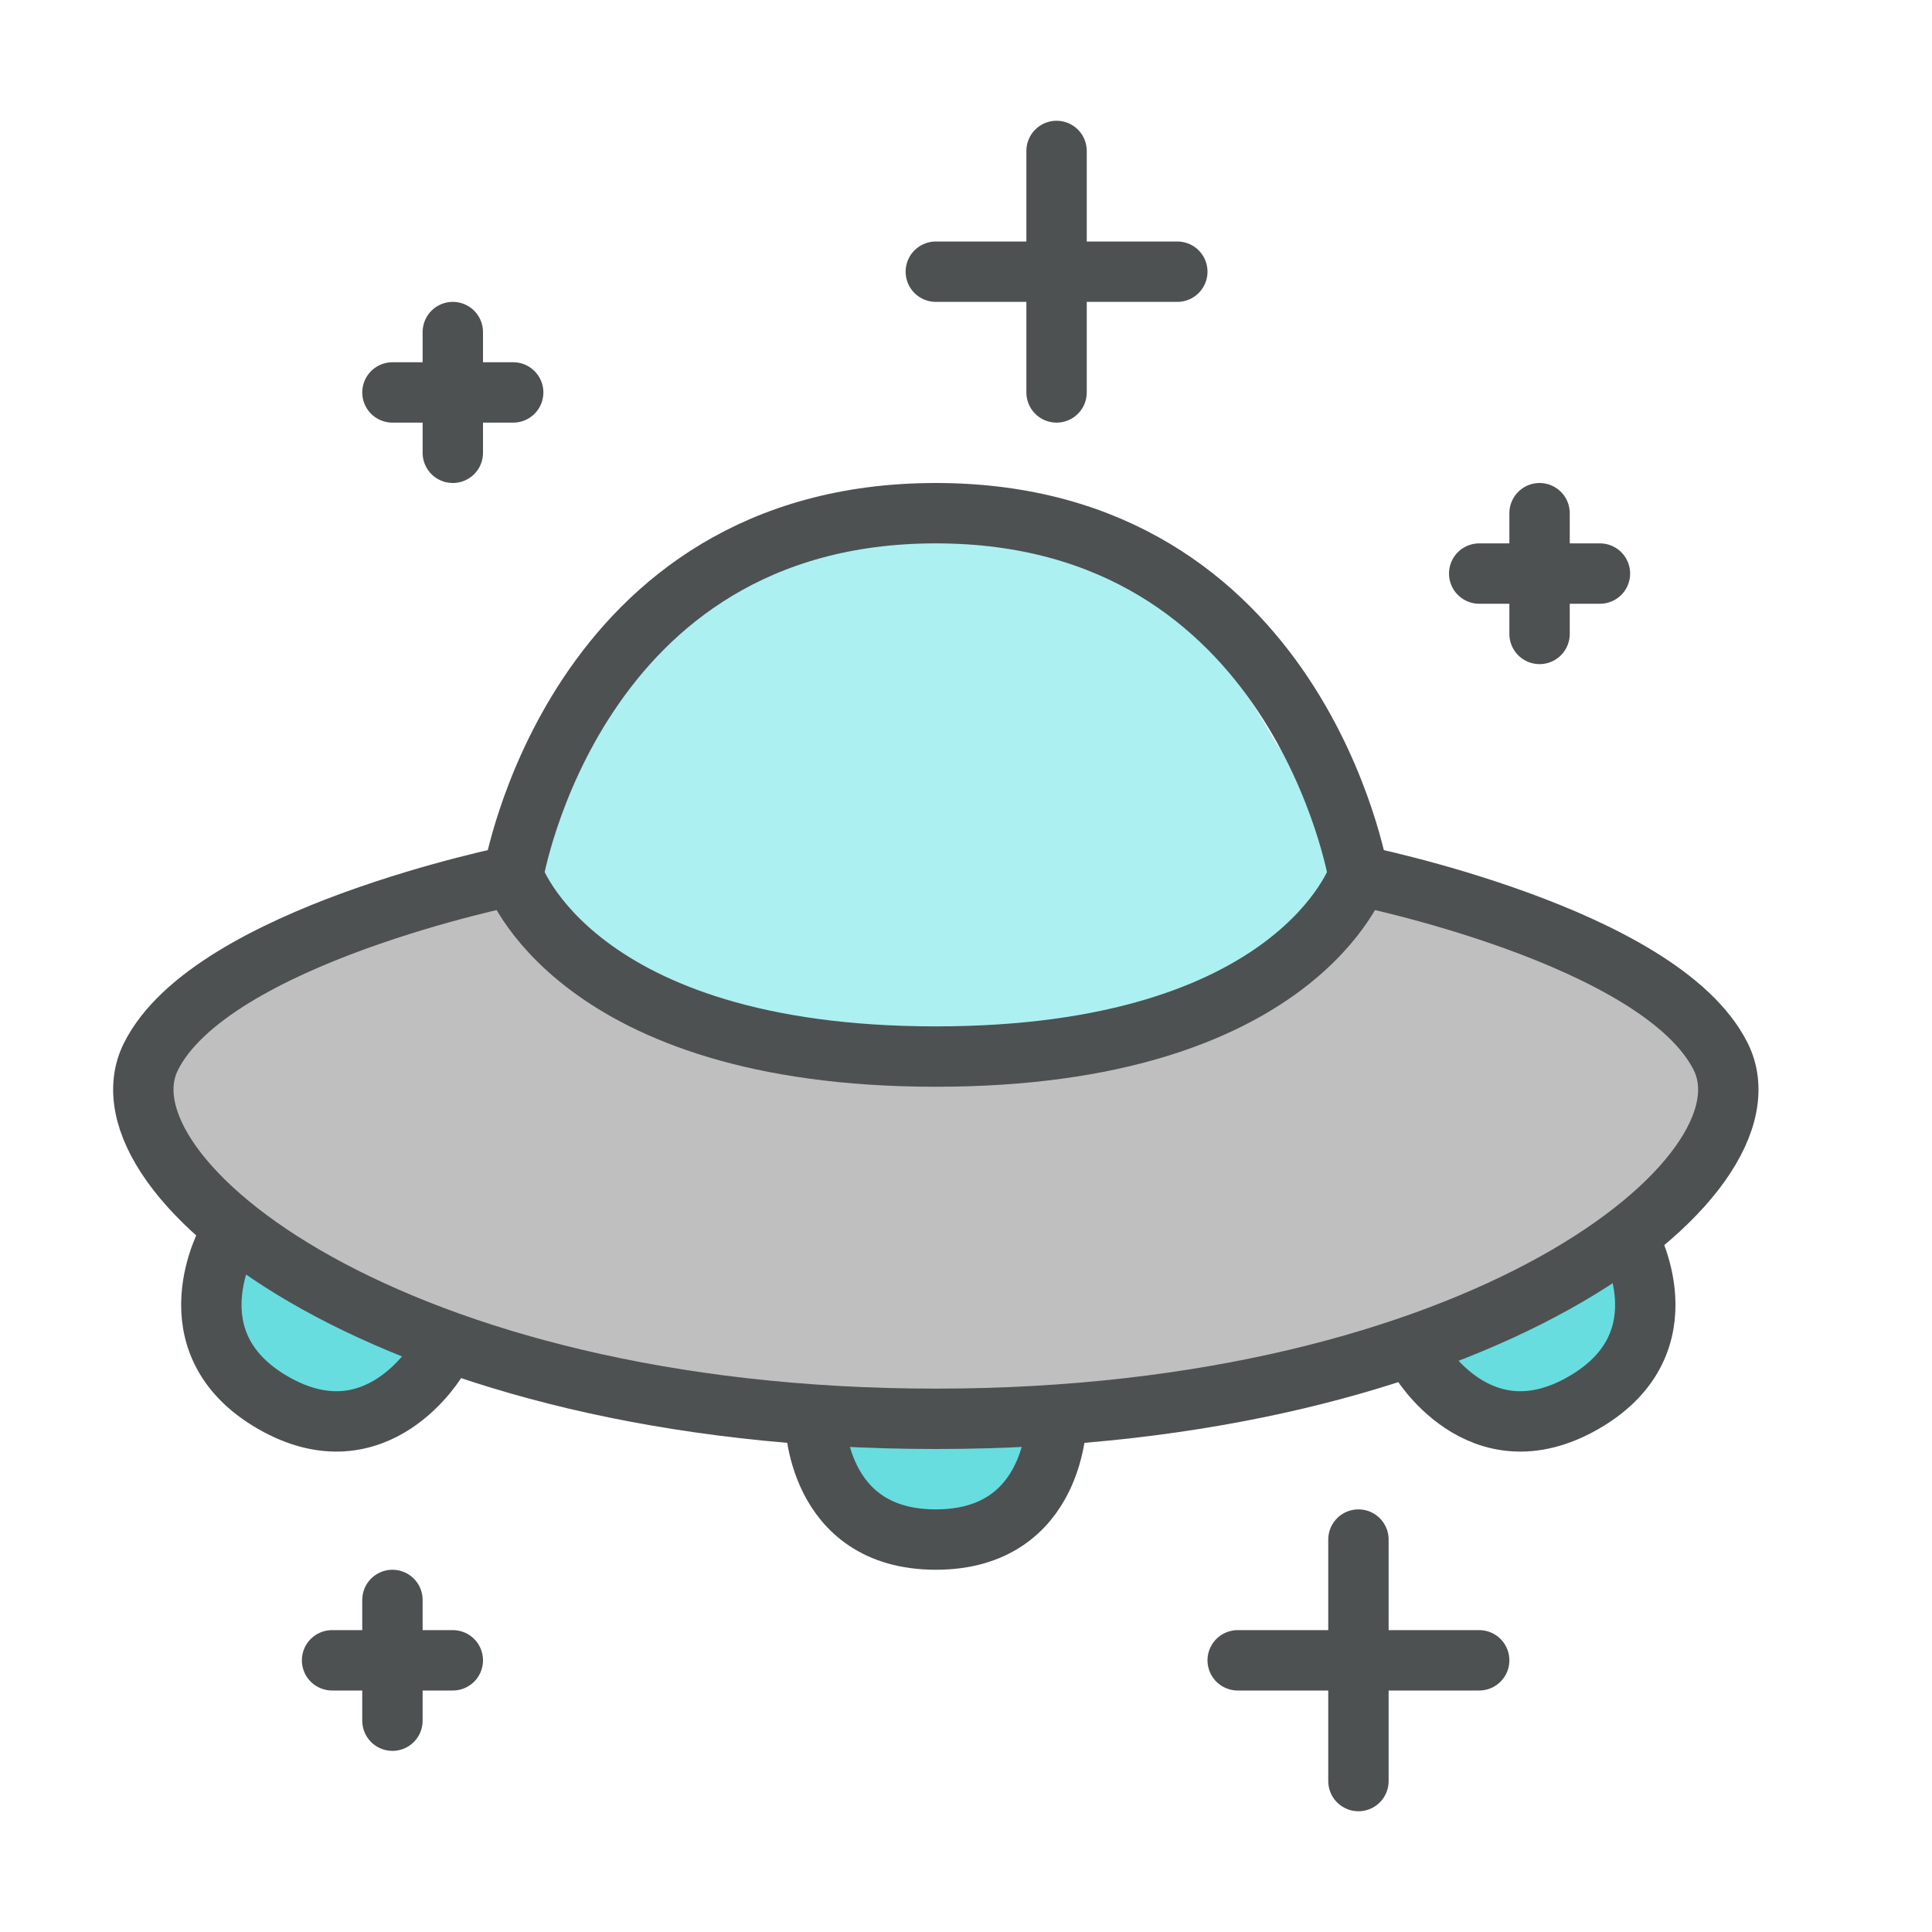
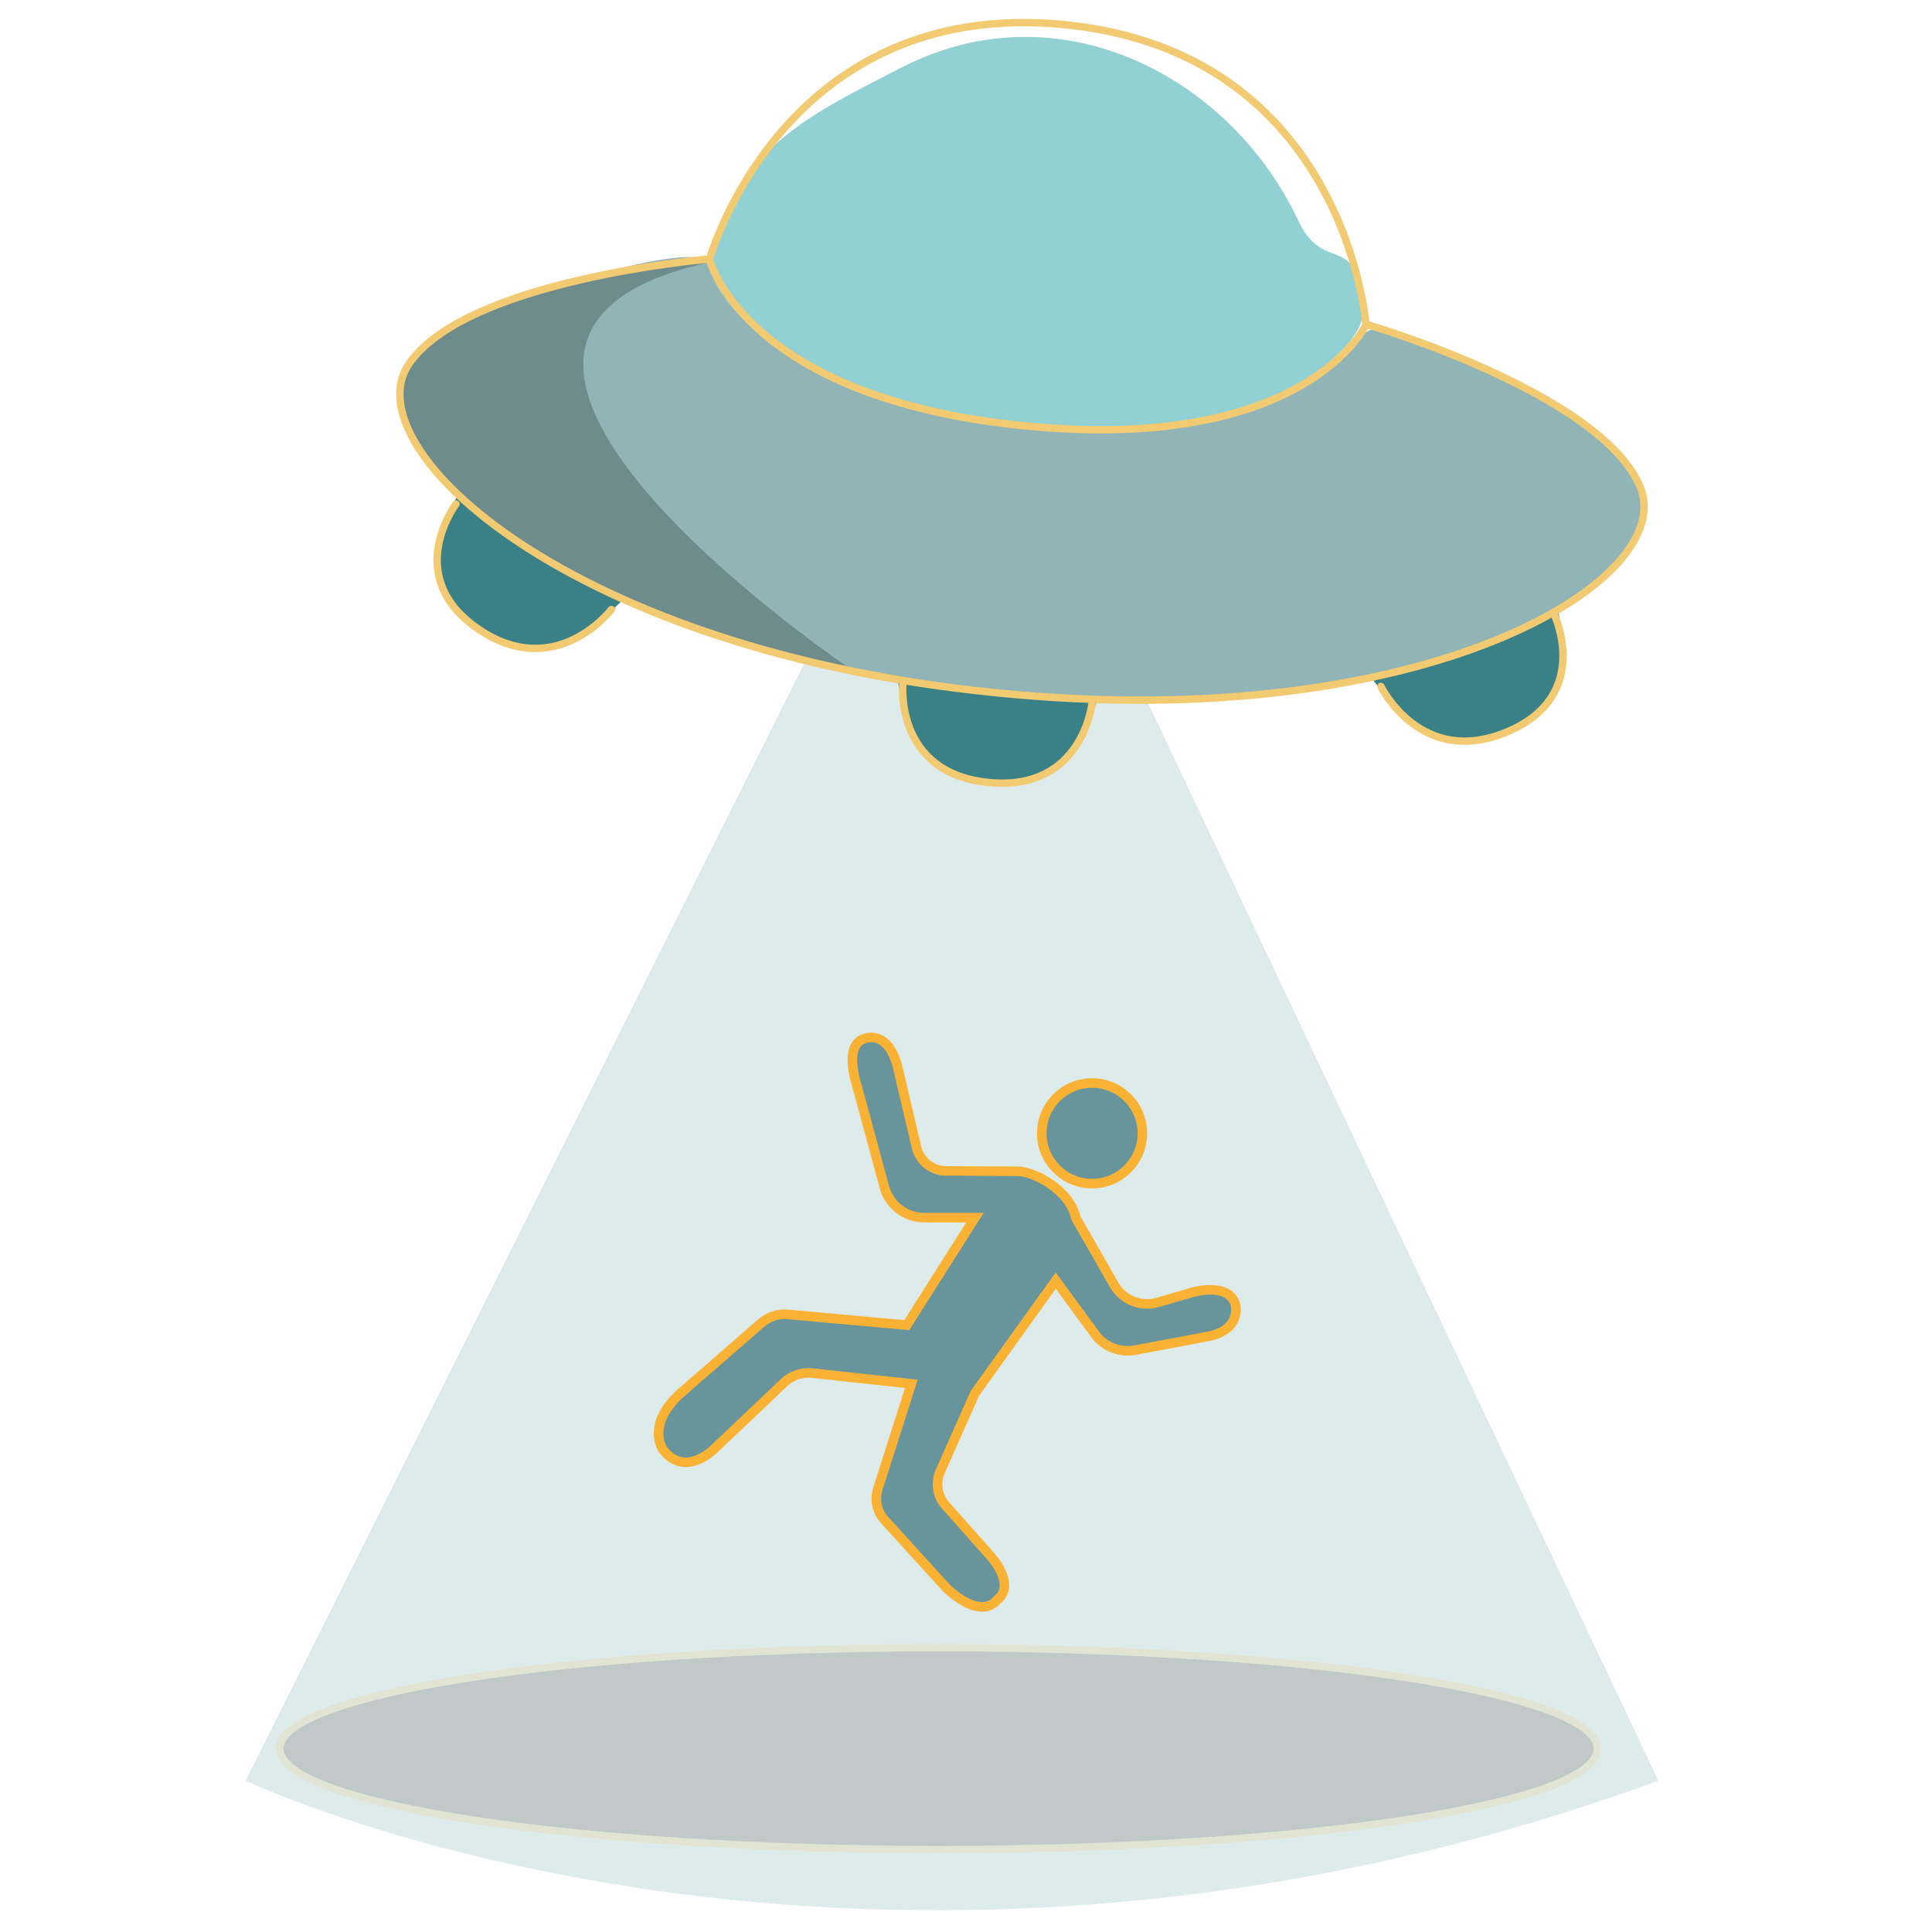
- <svg xmlns="http://www.w3.org/2000/svg" version="1.1" id="Capa_1" x="0px" y="0px" width="32px" height="32px" viewBox="0 0 32 32" enable-background="new 0 0 32 32" xml:space="preserve">
-   <g>
-     <path fill="#BFBFBF" d="M15.5,23.5c-4.003,0-8.991-0.668-12.056-3.547c-0.484-0.455-0.966-1.031-1.056-1.712   c-0.132-0.994,0.88-1.712,1.628-2.147c0.431-0.25,4.209-2.032,4.509-1.513c1.831,3.167,6.643,3.309,9.798,2.655   c1.402-0.29,2.878-0.889,3.774-2.06c0.322-0.421,0.281-0.712,0.863-0.575c0.729,0.171,1.45,0.385,2.153,0.641   c1.141,0.415,3.43,1.249,3.509,2.735c0.064,1.193-1.207,2.186-2.087,2.777C23.364,22.89,19.241,23.5,15.5,23.5z" />
+ <svg xmlns="http://www.w3.org/2000/svg" version="1.1" x="0px" y="0px" viewBox="0 0 595.3 595.3" enable-background="new 0 0 595.3 595.3" xml:space="preserve">
+   <g id="Capa_1">
+ </g>
+   <g id="Capa_2">
+     <g>
+       <path fill="#DEEBEB" d="M250.7,198.6L75.7,548.7c0,0,188.9,89.8,435.3,0L345.2,198.6H250.7z" />
+       <ellipse opacity="0.2" fill="#45413C" stroke="#F2CA71" stroke-width="2.275" stroke-miterlimit="10" enable-background="new    " cx="289.2" cy="538.8" rx="203" ry="31.1" />
+       <g>
+         <path fill="#91B4B6" d="M307.4,213.6c-58.4-5.8-130.3-22.3-171.1-66.3c-6.4-7-12.7-15.6-13.1-25c-0.6-13.8,15.2-22.2,26.7-27.1     c6.6-2.8,64.2-21.8,67.9-14.2c22.4,46.1,92.4,55.1,139.4,50.7c20.9-1.9,43.2-8,57.9-22.8c5.3-5.3,5.1-9.4,13.4-6.6     c10.4,3.4,20.6,7.4,30.5,11.9c16.1,7.4,48.3,22.1,47.5,42.7c-0.7,16.5-20.6,28.3-34.3,35.1C423,216.7,362,219,307.4,213.6z" />
+       </g>
+       <g>
+         <path fill="#398087" d="M304.6,241c-19.7-2-24.9-15.8-28.1-31.7c20.5,3.3,41,5.4,61.8,6.2C332.1,230.4,324.3,243,304.6,241z" />
+       </g>
+       <g>
+         <path fill="#398087" d="M448.6,228.2c-12.4-1.2-19-10.5-25.8-19c20.1-5.2,38.9-11.8,57.4-20.8c0.9,7,2.7,14.4,0.4,21.2     C476.5,221.6,461.7,229.5,448.6,228.2z" />
+       </g>
+       <g>
+         <path fill="#398087" d="M162.4,199.7c-12.8-1.3-25.7-11.6-27.6-23.9c-1.3-8.3,2.8-15.7,6.1-23.1c15.8,12.8,32.5,23.1,50.9,32.3     C183.6,192.7,175.3,201,162.4,199.7z" />
+       </g>
+       <g>
+         <path fill="#91D0D3" d="M314.2,131.1c-28.1-2.8-58.9-9.7-80.4-28.3c-6.2-5.3-16.9-15.7-14.5-24.2c9.1-32.5,26.1-41.3,58.7-57.9     C326.8-4.2,379.3,23.9,400,67.9c7.4,15.8,16.8,4.9,19.1,21.9c3.9,9.2-3.3,16.9-12.3,24C382.1,133.3,345,134.1,314.2,131.1z" />
+       </g>
+       <path fill="#6F8C8D" d="M217.8,81c0,0-36.8-1.9-77,18.5c0,0-27.9,13.9-11.9,38.5c0,0,26.2,45.1,134.4,69    C263.4,207,110.8,105.1,217.8,81z" />
+       <path fill="none" stroke="#F2CA71" stroke-width="2.275" stroke-linecap="round" stroke-miterlimit="10" d="M218.6,79.9    c0,0,22.7-80.9,109.4-72.3s92.9,92.5,92.9,92.5s-18.6,39.7-105.2,31.1S218.6,79.9,218.6,79.9z" />
+       <path fill="none" stroke="#F2CA71" stroke-width="2.275" stroke-linecap="round" stroke-miterlimit="10" d="M421.9,100.2    c0,0,71.6,21,83.5,49.9c11.9,28.9-66.6,76.5-198,63.4C176,200.5,108.5,138.3,125.9,112.3s91.7-32.4,91.7-32.4" />
+       <path fill="none" stroke="#F2CA71" stroke-width="2.275" stroke-linecap="round" stroke-miterlimit="10" d="M278.2,210.7    c0,0-2.7,27.5,26.4,30.4s31.9-24.5,31.9-24.5" />
+       <path fill="none" stroke="#F2CA71" stroke-width="2.275" stroke-linecap="round" stroke-miterlimit="10" d="M425.5,211.5    c0,0,12.2,25.2,38.9,14c26.6-11.2,14.4-36.4,14.4-36.4" />
+       <path fill="none" stroke="#F2CA71" stroke-width="2.275" stroke-linecap="round" stroke-miterlimit="10" d="M188.4,187.8    c0,0-17,22.3-40.9,6.1s-7-38.6-7-38.6" />
+       <g>
+         <path fill="#68959C" stroke="#F9B233" stroke-width="2.946" stroke-miterlimit="10" d="M343.3,395.9c2.7,4.7,8.2,6.9,13.4,5.4     l10-2.9c0,0,11.4-3.7,13.9,3.3c0,0,2.3,7.7-7.9,10l-22.9,4.3c-4.7,0.9-9.6-1-12.4-4.9l-12.1-16.5l-24.9,34.7l-10.7,24.1     c-1.5,3.5-0.9,7.6,1.6,10.4l13.5,15.2c0,0,8.8,9.2,2.3,14.1c0,0-4.3,6.4-15.3-3.6l-19.2-21.1c-2.4-2.6-3.2-6.3-2.1-9.7l10.3-32.3     l-30.4-3.3c-3.3-0.4-6.5,0.7-8.9,3l-21.7,20.6c0,0-8.8,8.7-15.5,0c0,0-5.5-7.6,5.5-17.5l24.7-21.5c2.3-2,5.3-3,8.3-2.7l36.6,3.3     l21-33.1h-15.6c-5.8,0-10.8-3.9-12.3-9.4l-8.5-31.4c0,0-4.3-12.4,2.4-14.4c0,0,7.3-3,10.2,8.9l5.8,24.6c1,4.3,4.8,7.3,9.2,7.3     l21.4,0.1c0.5,0-0.5,0,0,0c4.5-0.4,16.5,5.2,18.5,14.4L343.3,395.9z" />
+         <circle fill="#68959C" stroke="#F9B233" stroke-width="2.946" stroke-miterlimit="10" cx="336.5" cy="349.2" r="15.5" />
+       </g>
+     </g>
  </g>
-   <g>
-     <path fill="#67DDE0" d="M15.5,25.5c-1.351,0-1.794-0.963-2.118-2.085c1.416,0.092,2.819,0.092,4.235,0   C17.294,24.536,16.851,25.5,15.5,25.5z" />
-   </g>
-   <g>
-     <path fill="#67DDE0" d="M25.178,23.537c-0.849,0-1.358-0.618-1.878-1.188c1.33-0.519,2.559-1.129,3.75-1.916   c0.111,0.499,0.279,1.016,0.171,1.529C27.031,22.862,26.08,23.537,25.178,23.537z" />
-   </g>
-   <g>
-     <path fill="#67DDE0" d="M5.573,23.54c-0.879,0-1.821-0.652-2.033-1.522c-0.144-0.591,0.083-1.153,0.255-1.709   c1.16,0.81,2.365,1.435,3.675,1.966C6.962,22.887,6.452,23.54,5.573,23.54z" />
-   </g>
-   <g>
-     <path fill="#ACF0F2" d="M15.5,17.5c-1.972,0-4.164-0.287-5.783-1.517c-0.465-0.353-1.285-1.046-1.178-1.705   c0.409-2.506,1.526-3.29,3.679-4.779c3.218-2.227,7.068-0.513,8.812,2.63c0.624,1.125,1.058,0.36,1.335,1.615   c0.173,0.786,0.034,1.171-0.544,1.771C20.235,17.156,17.663,17.5,15.5,17.5z" />
-   </g>
-   <path fill="none" stroke="#4D5152" stroke-linecap="round" stroke-miterlimit="10" d="M8.5,14.5c0,0,1-6,7-6s7,6,7,6s-1,3-7,3  S8.5,14.5,8.5,14.5z" />
-   <path fill="none" stroke="#4D5152" stroke-linecap="round" stroke-miterlimit="10" d="M22.5,14.5c0,0,5,1,6,3s-4,6-13,6s-14-4-13-6  s6-3,6-3" />
-   <path fill="none" stroke="#4D5152" stroke-linecap="round" stroke-miterlimit="10" d="M13.5,23.5c0,0,0,2,2,2s2-2,2-2" />
-   <path fill="none" stroke="#4D5152" stroke-linecap="round" stroke-miterlimit="10" d="M23.5,22.5c0,0,1,1.732,2.732,0.732  s0.732-2.732,0.732-2.732" />
-   <path fill="none" stroke="#4D5152" stroke-linecap="round" stroke-miterlimit="10" d="M7.252,22.5c0,0-1,1.732-2.732,0.732  S3.787,20.5,3.787,20.5" />
-   <line fill="none" stroke="#4D5152" stroke-linecap="round" stroke-linejoin="round" stroke-miterlimit="10" x1="22.5" y1="25.5" x2="22.5" y2="29.5" />
-   <line fill="none" stroke="#4D5152" stroke-linecap="round" stroke-linejoin="round" stroke-miterlimit="10" x1="20.5" y1="27.5" x2="24.5" y2="27.5" />
-   <line fill="none" stroke="#4D5152" stroke-linecap="round" stroke-linejoin="round" stroke-miterlimit="10" x1="17.5" y1="2.5" x2="17.5" y2="6.5" />
-   <line fill="none" stroke="#4D5152" stroke-linecap="round" stroke-linejoin="round" stroke-miterlimit="10" x1="15.5" y1="4.5" x2="19.5" y2="4.5" />
-   <line fill="none" stroke="#4D5152" stroke-linecap="round" stroke-linejoin="round" stroke-miterlimit="10" x1="25.5" y1="8.5" x2="25.5" y2="10.5" />
-   <line fill="none" stroke="#4D5152" stroke-linecap="round" stroke-linejoin="round" stroke-miterlimit="10" x1="24.5" y1="9.5" x2="26.5" y2="9.5" />
-   <line fill="none" stroke="#4D5152" stroke-linecap="round" stroke-linejoin="round" stroke-miterlimit="10" x1="7.5" y1="5.5" x2="7.5" y2="7.5" />
-   <line fill="none" stroke="#4D5152" stroke-linecap="round" stroke-linejoin="round" stroke-miterlimit="10" x1="6.5" y1="6.5" x2="8.5" y2="6.5" />
-   <line fill="none" stroke="#4D5152" stroke-linecap="round" stroke-linejoin="round" stroke-miterlimit="10" x1="6.5" y1="26.5" x2="6.5" y2="28.5" />
-   <line fill="none" stroke="#4D5152" stroke-linecap="round" stroke-linejoin="round" stroke-miterlimit="10" x1="5.5" y1="27.5" x2="7.5" y2="27.5" />
</svg>
